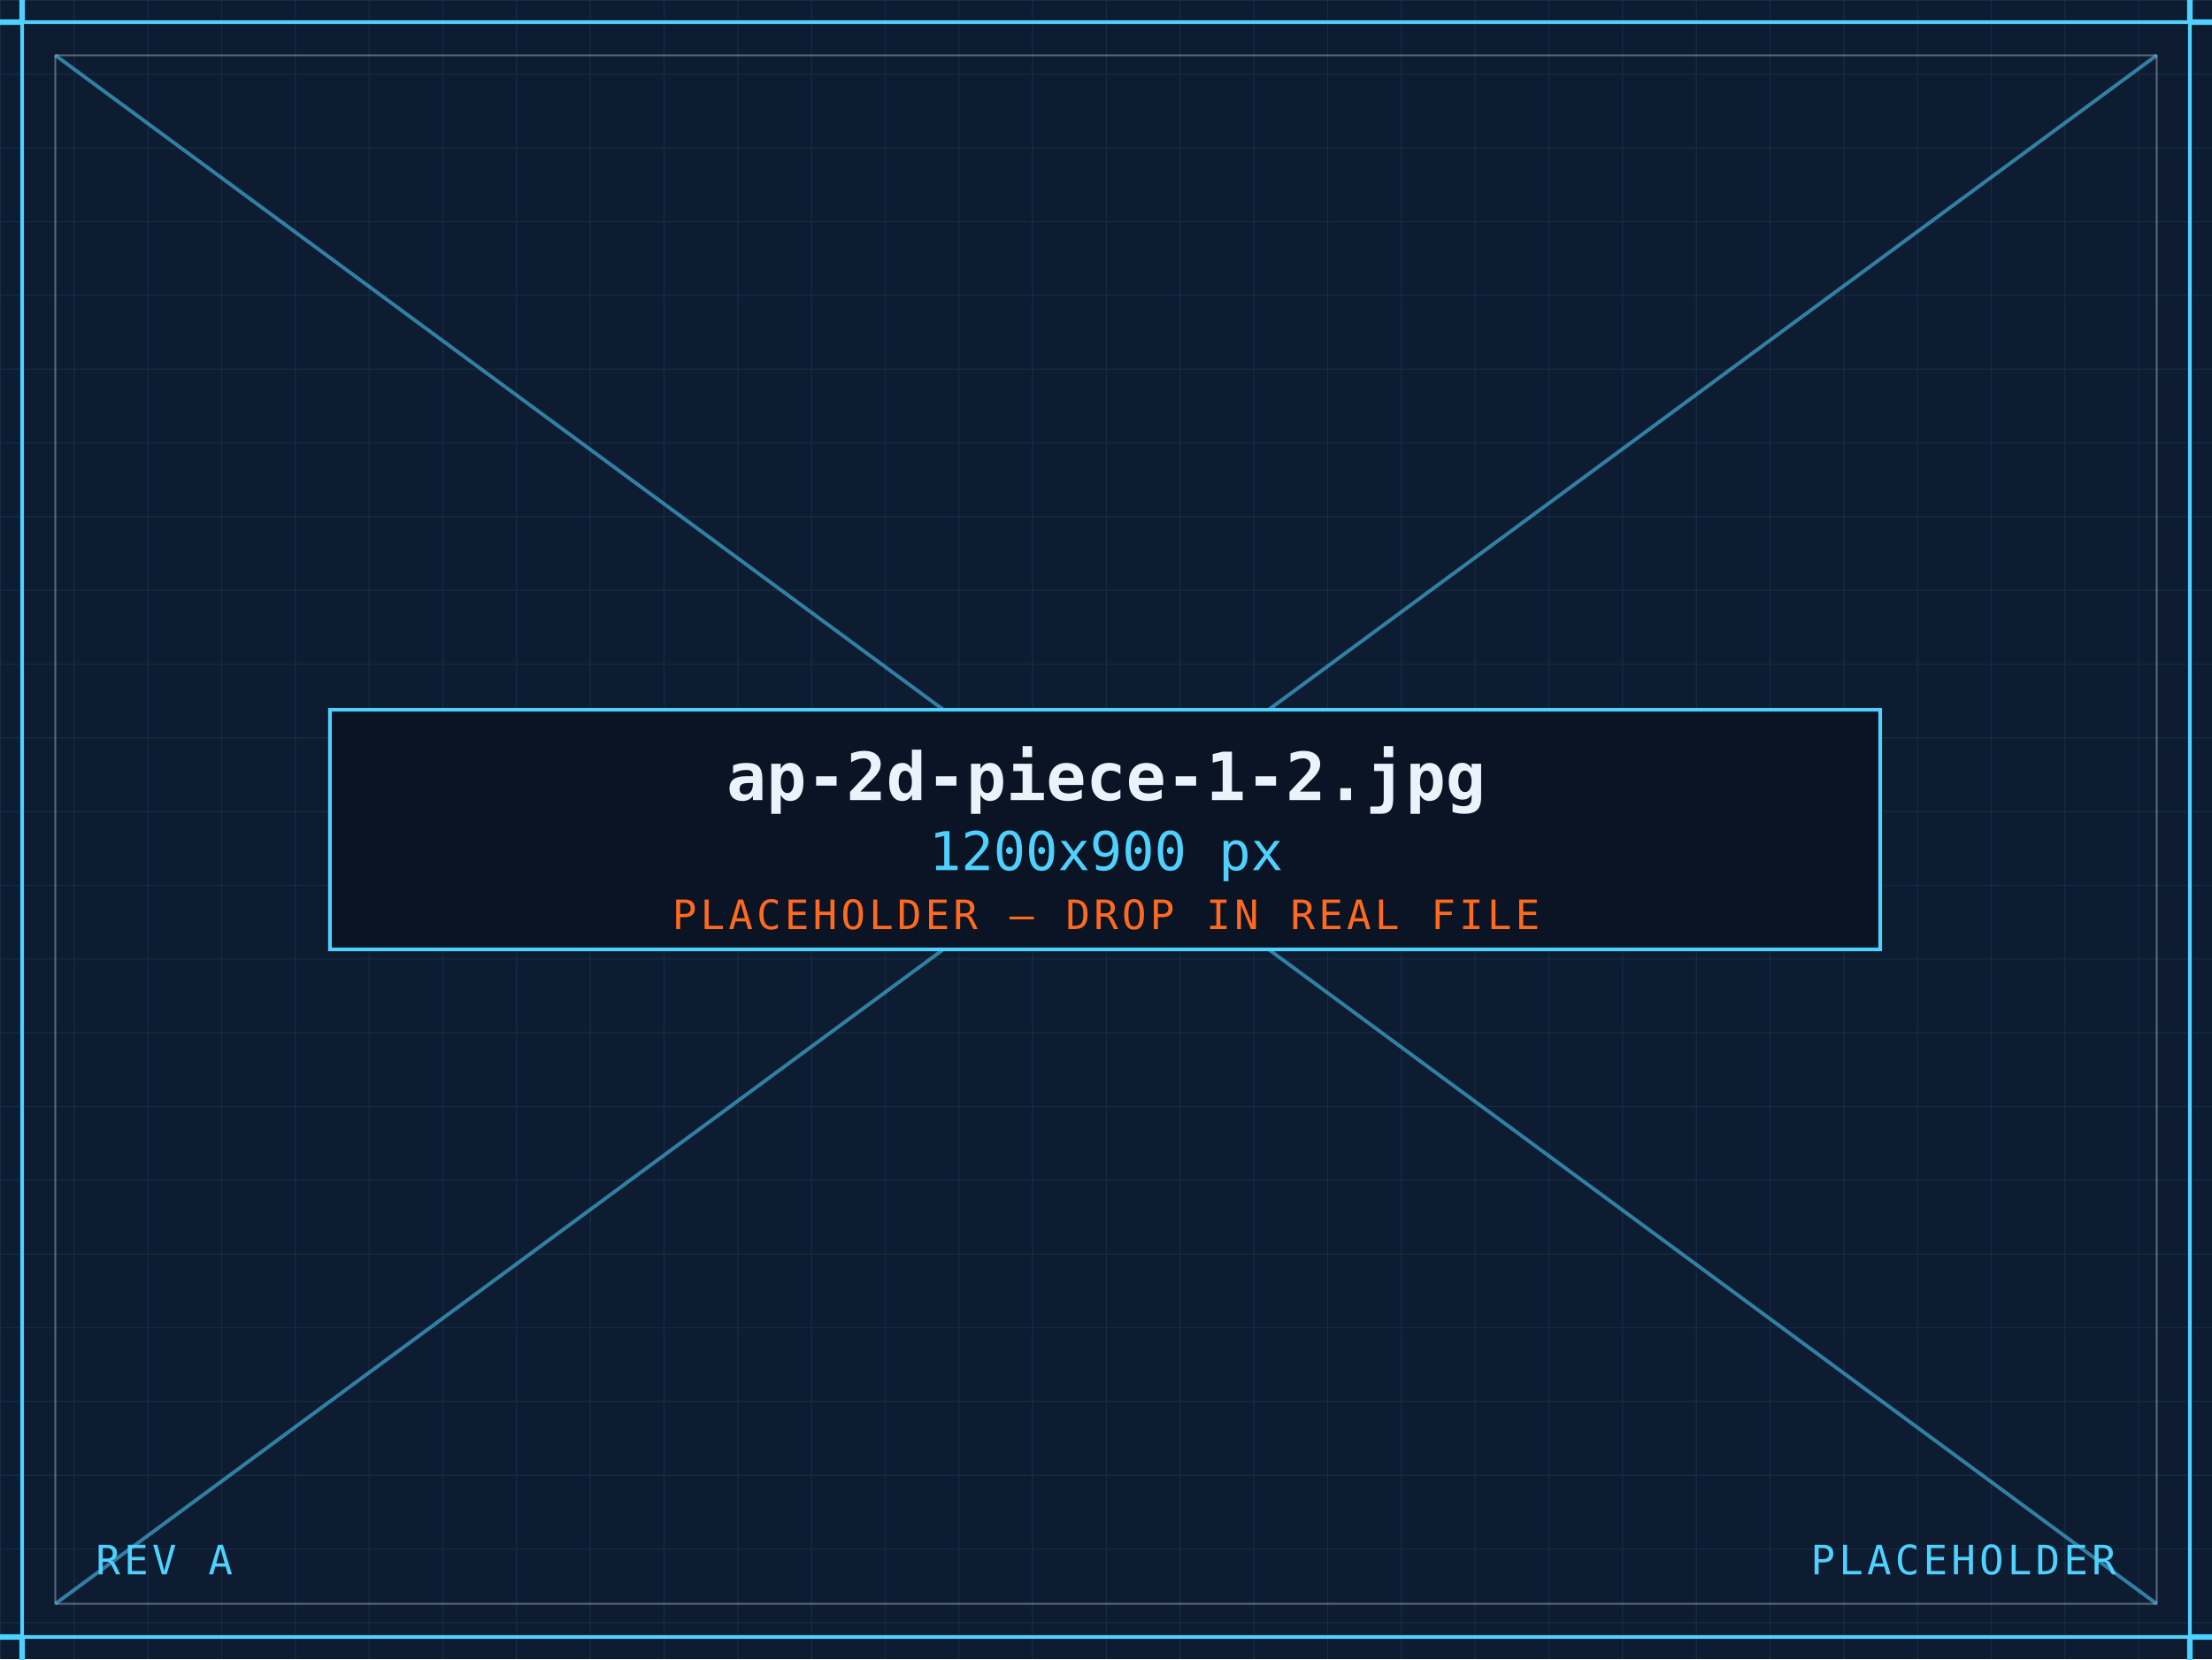
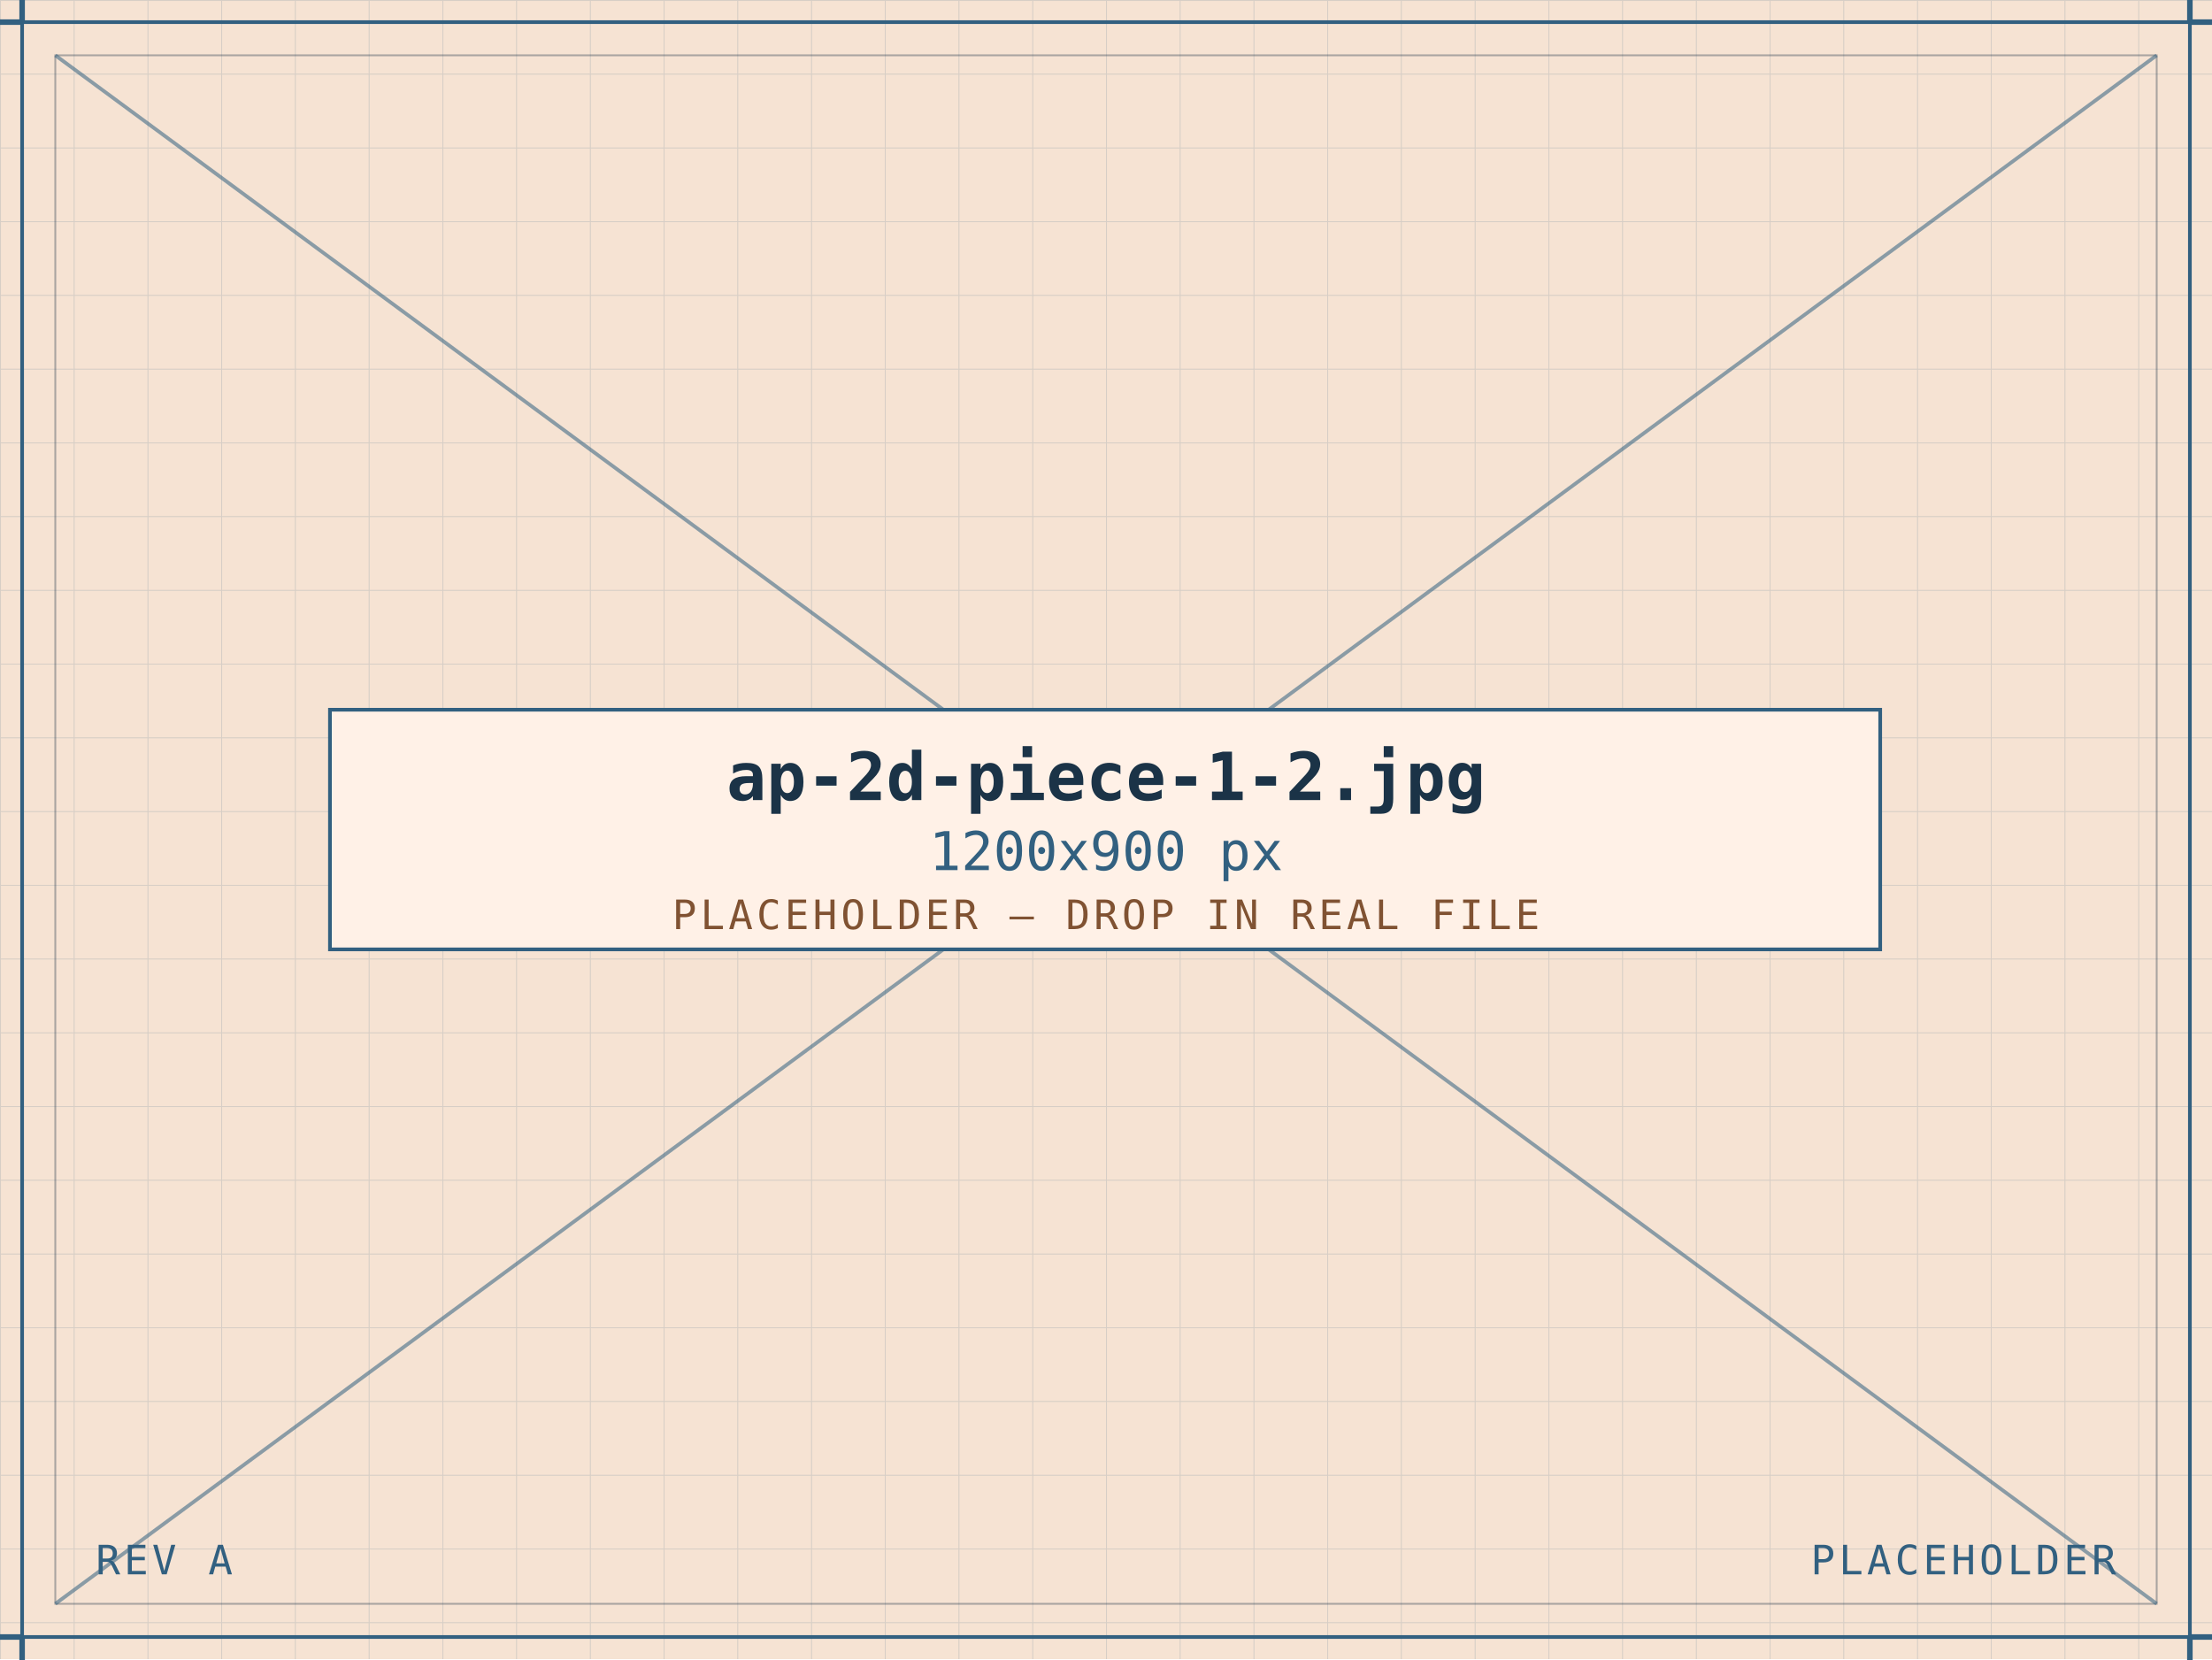
<svg xmlns="http://www.w3.org/2000/svg" viewBox="0 0 1200 900" width="1200" height="900" role="img" aria-label="Placeholder image ap-2d-piece-1-2.jpg, 1200 by 900 pixels">
-   <rect width="1200" height="900" fill="#0e1c32" />
+   <rect width="1200" height="900" fill="#F6E3D3" />
  <defs>
    <pattern id="g" width="40" height="40" patternUnits="userSpaceOnUse">
-       <path d="M40 0H0V40" fill="none" stroke="#4fd1ff" stroke-opacity=".10" />
+       <path d="M40 0H0V40" fill="none" stroke="#326080" stroke-opacity=".16" />
    </pattern>
    <pattern id="m" width="16" height="16" patternUnits="userSpaceOnUse">
-       <path d="M16 0H0V16" fill="none" stroke="#4fd1ff" stroke-opacity=".16" />
+       <path d="M16 0H0V16" fill="none" stroke="#326080" stroke-opacity=".22" />
    </pattern>
  </defs>
  <rect width="1200" height="900" fill="url(#g)" />
-   <rect x="12" y="12" width="1176" height="876" fill="none" stroke="#4fd1ff" stroke-width="2" />
-   <rect x="30" y="30" width="1140" height="840" fill="none" stroke="#eaf2fb" stroke-opacity=".35" />
-   <path d="M-18 12H12M12 -18V12" stroke="#4fd1ff" stroke-width="3" fill="none" />
-   <path d="M-18 888H12M12 918V888" stroke="#4fd1ff" stroke-width="3" fill="none" />
-   <path d="M1218 12H1188M1188 -18V12" stroke="#4fd1ff" stroke-width="3" fill="none" />
-   <path d="M1218 888H1188M1188 918V888" stroke="#4fd1ff" stroke-width="3" fill="none" />
-   <path d="M30 30L1170 870M1170 30L30 870" stroke="#4fd1ff" stroke-opacity=".55" stroke-width="2" fill="none" />
-   <rect x="179" y="385" width="841" height="130" fill="#0a1424" stroke="#4fd1ff" stroke-width="2" />
-   <text x="600" y="434" text-anchor="middle" font-family="ui-monospace,SFMono-Regular,Menlo,Consolas,monospace" font-size="36" font-weight="700" fill="#eaf2fb">ap-2d-piece-1-2.jpg</text>
-   <text x="600" y="472" text-anchor="middle" font-family="ui-monospace,SFMono-Regular,Menlo,Consolas,monospace" font-size="29" fill="#4fd1ff">1200x900 px</text>
-   <text x="600" y="504" text-anchor="middle" font-family="ui-monospace,SFMono-Regular,Menlo,Consolas,monospace" font-size="22" letter-spacing="2" fill="#ff6a1f">PLACEHOLDER — DROP IN REAL FILE</text>
-   <text x="52" y="854" font-family="ui-monospace,SFMono-Regular,Menlo,Consolas,monospace" font-size="22" fill="#4fd1ff" letter-spacing="2">REV A</text>
-   <text x="1148" y="854" text-anchor="end" font-family="ui-monospace,SFMono-Regular,Menlo,Consolas,monospace" font-size="22" fill="#4fd1ff" letter-spacing="2">PLACEHOLDER</text>
+   <rect x="12" y="12" width="1176" height="876" fill="none" stroke="#326080" stroke-width="2" />
+   <rect x="30" y="30" width="1140" height="840" fill="none" stroke="#1B3347" stroke-opacity=".35" />
+   <path d="M-18 12H12M12 -18V12" stroke="#326080" stroke-width="3" fill="none" />
+   <path d="M-18 888H12M12 918V888" stroke="#326080" stroke-width="3" fill="none" />
+   <path d="M1218 12H1188M1188 -18V12" stroke="#326080" stroke-width="3" fill="none" />
+   <path d="M1218 888H1188M1188 918V888" stroke="#326080" stroke-width="3" fill="none" />
+   <path d="M30 30L1170 870M1170 30L30 870" stroke="#326080" stroke-opacity=".55" stroke-width="2" fill="none" />
+   <rect x="179" y="385" width="841" height="130" fill="#FFF1E7" stroke="#326080" stroke-width="2" />
+   <text x="600" y="434" text-anchor="middle" font-family="ui-monospace,SFMono-Regular,Menlo,Consolas,monospace" font-size="36" font-weight="700" fill="#1B3347">ap-2d-piece-1-2.jpg</text>
+   <text x="600" y="472" text-anchor="middle" font-family="ui-monospace,SFMono-Regular,Menlo,Consolas,monospace" font-size="29" fill="#326080">1200x900 px</text>
+   <text x="600" y="504" text-anchor="middle" font-family="ui-monospace,SFMono-Regular,Menlo,Consolas,monospace" font-size="22" letter-spacing="2" fill="#805232">PLACEHOLDER — DROP IN REAL FILE</text>
+   <text x="52" y="854" font-family="ui-monospace,SFMono-Regular,Menlo,Consolas,monospace" font-size="22" fill="#326080" letter-spacing="2">REV A</text>
+   <text x="1148" y="854" text-anchor="end" font-family="ui-monospace,SFMono-Regular,Menlo,Consolas,monospace" font-size="22" fill="#326080" letter-spacing="2">PLACEHOLDER</text>
</svg>
